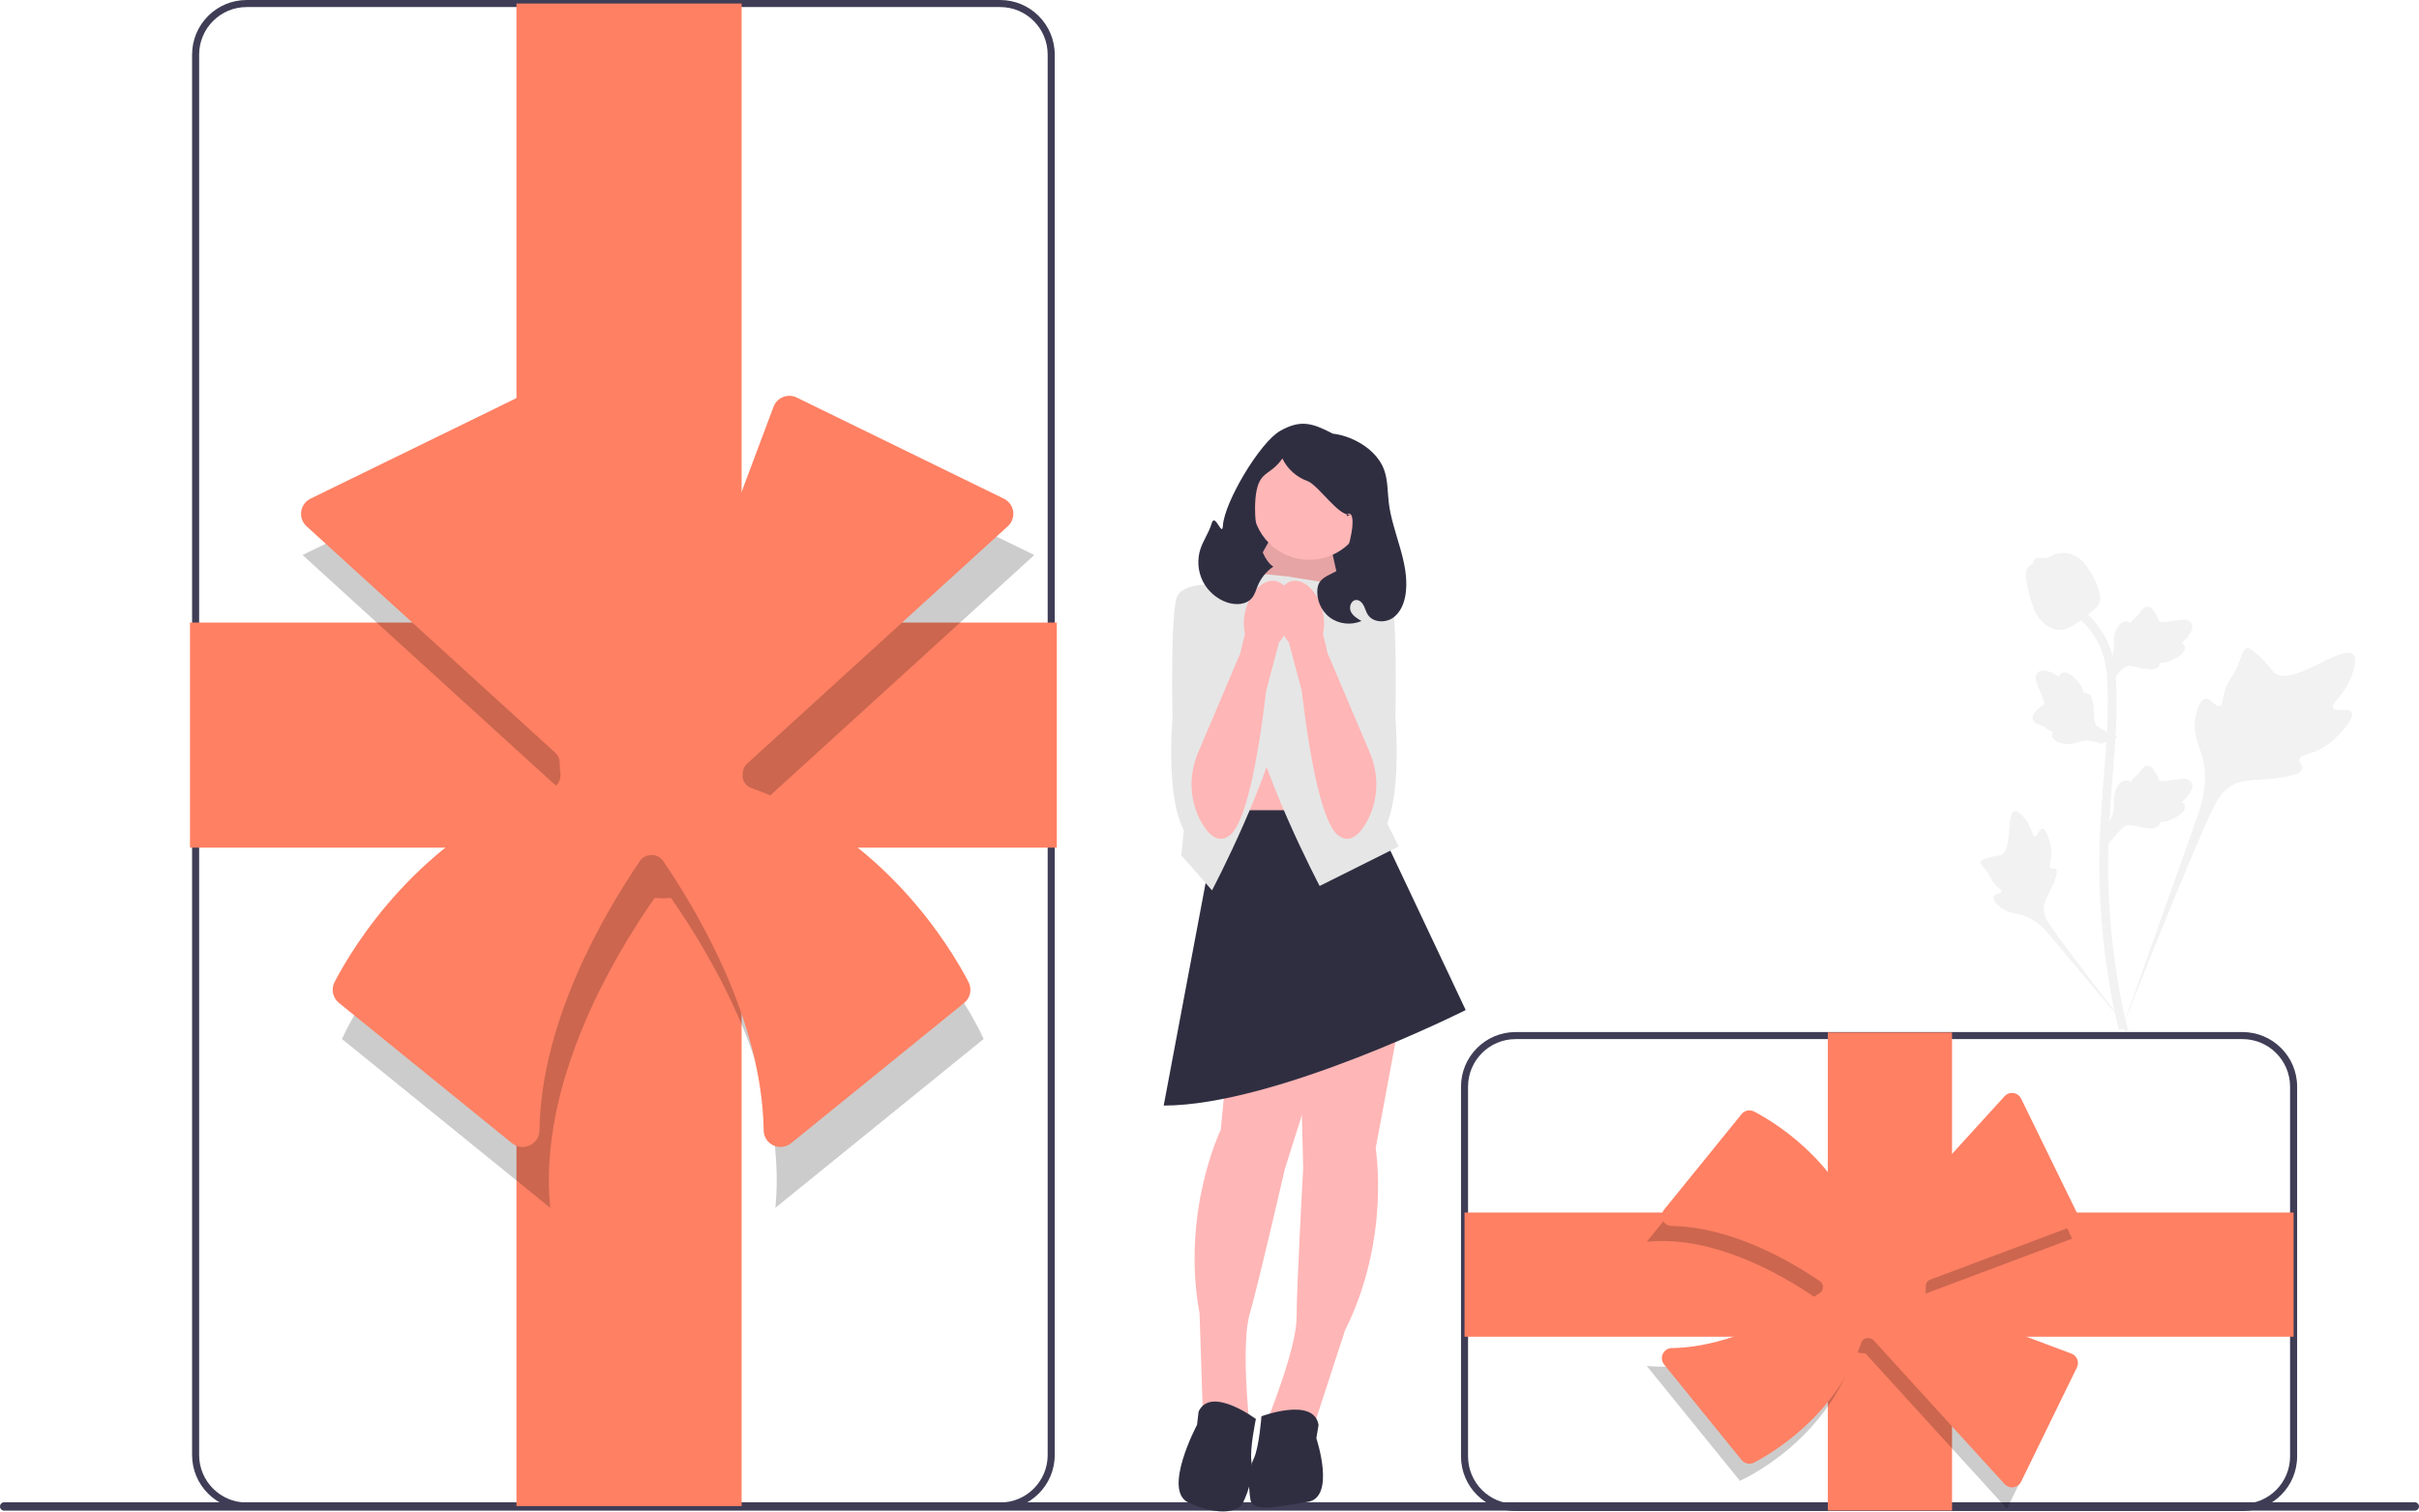
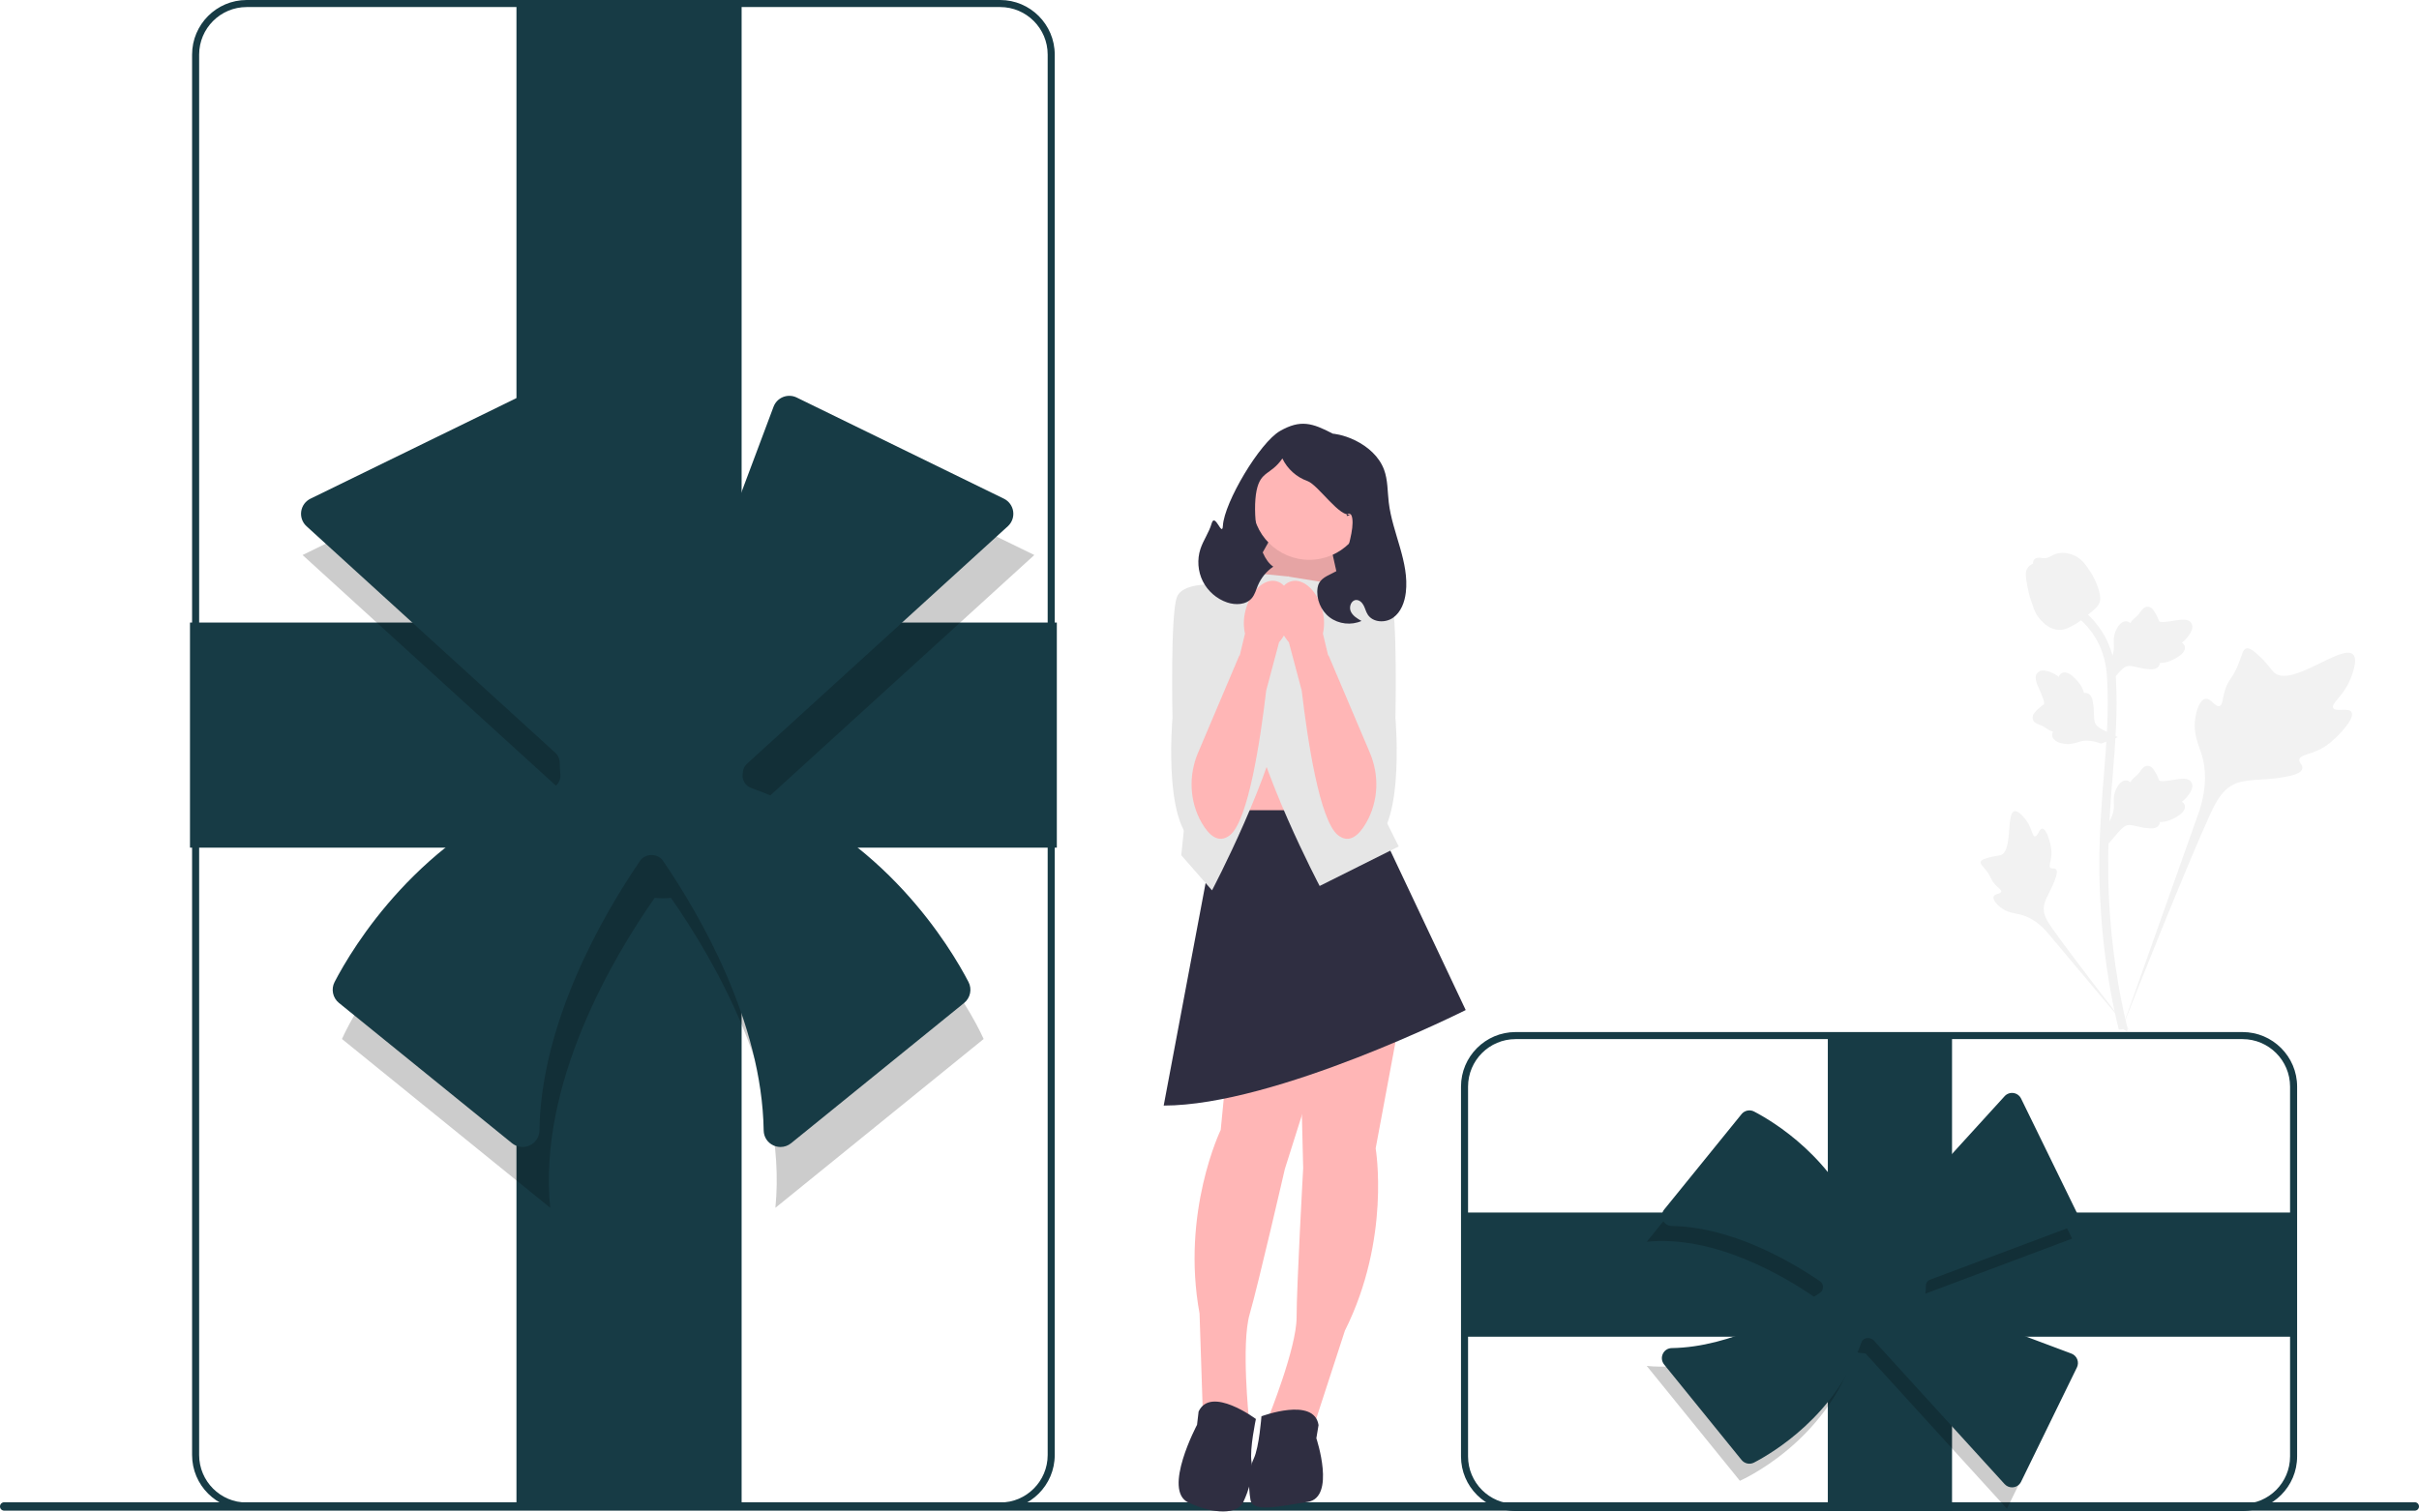
<svg xmlns="http://www.w3.org/2000/svg" width="685.67" height="428.525" viewBox="0 0 685.67 428.525">
-   <path d="M0,427.11c0,.66,.53,1.19,1.19,1.19H684.48c.66,0,1.19-.53,1.19-1.19,0-.66-.53-1.19-1.19-1.19H1.19c-.66,0-1.19,.53-1.19,1.19Z" fill="#3f3d56" />
-   <path d="M283.497,428H69.917c-8.529,0-15.468-6.939-15.468-15.469V15.468c0-8.529,6.939-15.468,15.468-15.468h213.58c8.529,0,15.468,6.939,15.468,15.468V412.531c0,8.529-6.939,15.469-15.468,15.469ZM69.917,2c-7.426,0-13.468,6.042-13.468,13.468V412.531c0,7.427,6.042,13.469,13.468,13.469h213.58c7.426,0,13.468-6.042,13.468-13.469V15.468c0-7.426-6.042-13.468-13.468-13.468H69.917Z" fill="#3f3d56" />
+   <path d="M0,427.11c0,.66,.53,1.19,1.19,1.19H684.48c.66,0,1.19-.53,1.19-1.19,0-.66-.53-1.19-1.19-1.19H1.19c-.66,0-1.19,.53-1.19,1.19Z" fill="#173B45" />
+   <path d="M283.497,428H69.917c-8.529,0-15.468-6.939-15.468-15.469V15.468c0-8.529,6.939-15.468,15.468-15.468h213.58c8.529,0,15.468,6.939,15.468,15.468V412.531c0,8.529-6.939,15.469-15.468,15.469ZM69.917,2c-7.426,0-13.468,6.042-13.468,13.468V412.531c0,7.427,6.042,13.469,13.468,13.469h213.58c7.426,0,13.468-6.042,13.468-13.469V15.468c0-7.426-6.042-13.468-13.468-13.468H69.917Z" fill="#173B45" />
  <g>
    <path d="M666.534,201.907c-.844-1.424-4.497,.101-5.168-1.191-.669-1.287,2.724-3.249,4.663-7.73,.35-.808,2.553-5.9,.922-7.472-3.092-2.978-17.24,9.313-22.191,5.29-1.087-.883-1.846-2.645-5.134-5.506-1.308-1.138-2.099-1.652-2.865-1.461-1.086,.271-1.172,1.725-2.337,4.584-1.747,4.287-2.78,4.028-3.798,7.449-.756,2.539-.583,4.016-1.472,4.303-1.258,.407-2.416-2.286-4.011-2.045-1.627,.246-2.611,3.382-2.922,5.73-.583,4.406,1.035,7.313,1.932,10.371,.975,3.322,1.553,8.375-.698,15.528l-22.277,62.766c4.918-12.879,19.158-48.185,25.142-61.305,1.727-3.787,3.635-7.629,7.551-9.145,3.77-1.46,8.949-.588,15.55-2.179,.771-.186,2.911-.73,3.18-1.988,.223-1.04-1.036-1.621-.842-2.595,.259-1.307,2.734-1.323,5.775-2.831,2.144-1.063,3.48-2.328,4.629-3.415,.346-.328,5.495-5.262,4.371-7.157h-0Z" fill="#f2f2f2" />
    <path d="M578.889,234.949c-.942,.004-1.248,2.236-2.076,2.193-.825-.043-.808-2.275-2.448-4.519-.296-.405-2.159-2.955-3.401-2.608-2.354,.658-.404,11.148-3.806,12.418-.747,.279-1.831,.143-4.184,.931-.936,.314-1.417,.554-1.544,.985-.18,.611,.508,1.073,1.575,2.47,1.6,2.094,1.175,2.527,2.56,4.013,1.028,1.104,1.803,1.445,1.687,1.964-.163,.735-1.819,.526-2.161,1.379-.349,.87,.907,2.257,1.969,3.087,1.994,1.558,3.888,1.602,5.647,2.044,1.912,.48,4.559,1.654,7.42,4.823l24.378,29.044c-4.902-6.13-18.122-23.306-22.835-30.029-1.36-1.941-2.696-3.985-2.31-6.345,.371-2.272,2.293-4.562,3.417-8.261,.131-.432,.481-1.639-.058-2.134-.446-.409-1.094,.041-1.517-.335-.567-.504,.14-1.724,.277-3.651,.097-1.359-.138-2.38-.341-3.258-.061-.265-.997-4.215-2.251-4.21v0h-0Z" fill="#f2f2f2" />
    <path d="M597.688,239.17l-.568-5.068,.259-.384c1.2-1.777,1.812-3.512,1.82-5.159,.001-.262-.011-.524-.023-.79-.049-1.057-.11-2.371,.575-3.903,.384-.854,1.463-2.831,3.086-2.587,.437,.061,.767,.262,1.018,.497,.037-.059,.075-.117,.115-.181,.505-.771,.905-1.101,1.291-1.419,.296-.245,.602-.497,1.082-1.094,.21-.262,.374-.492,.513-.685,.42-.585,.968-1.282,1.935-1.27,1.033,.049,1.574,.903,1.932,1.468,.64,1.008,.93,1.735,1.122,2.217,.07,.176,.149,.374,.19,.436,.333,.489,3.038,.032,4.057-.135,2.289-.382,4.27-.712,5.087,.732,.585,1.033,.151,2.398-1.33,4.168-.461,.551-.952,.969-1.388,1.297,.361,.215,.684,.546,.815,1.065h0c.308,1.228-.748,2.459-3.137,3.663-.593,.301-1.392,.702-2.512,.896-.527,.091-1.002,.113-1.408,.125-.009,.235-.064,.489-.207,.751-.42,.771-1.293,1.138-2.61,1.05-1.449-.076-2.642-.352-3.694-.595-.919-.21-1.711-.389-2.332-.347-1.153,.093-2.041,1.016-3.083,2.212l-2.603,3.042h-0Z" fill="#f2f2f2" />
    <path d="M600.322,208.994l-4.758,1.835-.437-.153c-2.023-.71-3.857-.862-5.452-.451-.254,.065-.504,.143-.759,.223-1.01,.315-2.266,.708-3.922,.434-.924-.155-3.11-.697-3.285-2.329-.052-.438,.059-.809,.222-1.111-.066-.021-.133-.042-.204-.065-.874-.293-1.295-.597-1.7-.889-.312-.224-.633-.456-1.333-.769-.307-.137-.571-.237-.793-.322-.672-.258-1.486-.611-1.719-1.549-.215-1.011,.474-1.751,.93-2.241,.813-.875,1.442-1.34,1.86-1.648,.153-.112,.324-.239,.373-.294,.389-.446-.74-2.947-1.159-3.891-.95-2.118-1.772-3.95-.582-5.106,.851-.828,2.282-.754,4.369,.229,.65,.307,1.179,.675,1.607,1.013,.117-.404,.354-.8,.823-1.058h0c1.11-.61,2.569,.099,4.339,2.105,.442,.498,1.033,1.169,1.504,2.203,.221,.487,.363,.941,.478,1.331,.229-.051,.49-.063,.779,.009,.852,.21,1.429,.962,1.677,2.258,.294,1.421,.329,2.645,.362,3.724,.029,.942,.058,1.753,.255,2.344,.382,1.091,1.5,1.717,2.922,2.421l3.603,1.746-0,0h0Z" fill="#f2f2f2" />
    <path d="M597.688,194.063l-.568-5.068,.259-.384c1.2-1.777,1.812-3.512,1.82-5.159,.001-.262-.011-.524-.023-.79-.049-1.057-.11-2.371,.575-3.903,.384-.854,1.463-2.831,3.086-2.587,.437,.061,.767,.262,1.018,.497,.037-.059,.075-.117,.115-.181,.505-.771,.905-1.101,1.291-1.419,.296-.245,.602-.497,1.082-1.094,.21-.262,.374-.492,.513-.685,.42-.585,.968-1.282,1.935-1.27,1.033,.049,1.574,.903,1.932,1.468,.64,1.008,.93,1.735,1.122,2.217,.07,.176,.149,.374,.19,.436,.333,.489,3.038,.032,4.057-.135,2.289-.382,4.27-.712,5.087,.732,.585,1.033,.151,2.398-1.33,4.168-.461,.551-.952,.969-1.388,1.297,.361,.215,.684,.546,.815,1.065h0c.308,1.228-.748,2.459-3.137,3.663-.593,.301-1.392,.702-2.512,.896-.527,.091-1.002,.113-1.408,.125-.009,.235-.064,.489-.207,.751-.42,.771-1.293,1.138-2.61,1.05-1.449-.076-2.642-.352-3.694-.595-.919-.21-1.711-.389-2.332-.347-1.153,.093-2.041,1.016-3.083,2.212l-2.603,3.042h-0Z" fill="#f2f2f2" />
    <path d="M602.874,292.44l-1.062-.666-.257-1.226,.257,1.226-1.238,.142c-.02-.115-.087-.379-.188-.793-.554-2.266-2.244-9.162-3.654-20.023-.984-7.581-1.541-15.376-1.656-23.17-.115-7.807,.255-13.717,.551-18.467,.224-3.583,.496-6.994,.762-10.317,.71-8.878,1.379-17.265,.881-26.55-.11-2.073-.341-6.387-2.862-10.978-1.462-2.663-3.476-5.027-5.987-7.023l1.561-1.963c2.771,2.207,5,4.826,6.623,7.782,2.795,5.09,3.047,9.791,3.168,12.05,.507,9.449-.17,17.916-.887,26.88-.264,3.311-.536,6.708-.759,10.276-.294,4.706-.66,10.565-.546,18.271,.113,7.701,.663,15.4,1.633,22.886,1.392,10.724,3.058,17.517,3.605,19.749,.291,1.192,.352,1.441,.054,1.914v-0Z" fill="#f2f2f2" />
    <path d="M583.825,178.577c-.103,0-.207-.002-.312-.01-2.134-.115-4.11-1.392-5.875-3.796-.827-1.131-1.251-2.42-2.095-4.992-.131-.396-.767-2.408-1.154-5.176-.253-1.808-.222-2.565,.137-3.233,.398-.744,1.041-1.263,1.766-1.613-.032-.24-.006-.487,.098-.739,.427-1.045,1.562-.908,2.177-.842,.311,.039,.699,.091,1.117,.069,.658-.032,1.012-.228,1.548-.521,.513-.281,1.15-.631,2.096-.825,1.865-.389,3.427,.14,3.942,.313,2.71,.903,4.046,3.01,5.593,5.45,.308,.489,1.367,2.271,2.065,4.713,.504,1.762,.433,2.545,.281,3.128-.308,1.197-1.036,1.882-2.885,3.394-1.931,1.583-2.9,2.376-3.732,2.858-1.937,1.118-3.153,1.821-4.768,1.821v0h-0Z" fill="#f2f2f2" />
  </g>
-   <rect x="53.853" y="176.506" width="245.708" height="63.82" fill="#ff8063" />
-   <rect x="146.392" y="1" width="63.82" height="426" fill="#ff8063" />
+   <rect x="53.853" y="176.506" width="245.708" height="63.82" fill="#173B45" />
+   <rect x="146.392" y="1" width="63.82" height="426" fill="#173B45" />
  <path d="M212.571,235.521c.452-1.758,.721-3.585,.787-5.468l79.82-72.694-68.607-33.506-30.237,80.632c-2.067-.54-4.224-.857-6.46-.857-1.187,0-2.346,.109-3.49,.266l-30.016-80.041-68.607,33.506,76.683,69.837c-.049,.649-.099,1.299-.099,1.961,0,2.201,.308,4.326,.832,6.364-47.005,14.69-66.248,59.052-66.248,59.052l59.034,47.865c-3.521-35.209,17.981-71.255,29.605-87.869,.761,.068,1.527,.116,2.306,.116s1.545-.048,2.306-.116c11.624,16.615,33.125,52.66,29.605,87.869l59.034-47.865s-19.243-44.362-66.248-59.052l-0-0Z" isolation="isolate" opacity=".2" />
-   <path d="M221.239,325.19c-.688,0-1.382-.149-2.038-.456-1.657-.773-2.704-2.386-2.733-4.208-.484-30.867-18.084-61.162-28.533-76.473-.698-1.022-1.903-1.633-3.224-1.633h-.006c-1.37,0-2.575,.61-3.272,1.633-10.448,15.311-28.049,45.605-28.533,76.473-.029,1.821-1.076,3.435-2.733,4.208-1.674,.784-3.604,.547-5.038-.614l-49.067-39.785c-1.751-1.421-2.266-3.909-1.222-5.918,4.96-9.552,24.055-41.745,61.53-54.983,1.672-.591,2.688-2.256,2.469-4.05-.122-1.002-.183-2.008-.183-2.99,.002-1.172-.445-2.236-1.229-2.949l-70.542-64.244c-1.17-1.065-1.734-2.637-1.511-4.203,.224-1.566,1.207-2.917,2.629-3.611l58.733-28.683c1.205-.589,2.61-.641,3.858-.146,1.247,.496,2.231,1.501,2.703,2.757l27.232,72.62c.562,1.499,2.003,2.478,3.64,2.437,1.234-.028,2.485,.043,3.733,.205,1.761,.235,3.422-.758,4.039-2.404l27.322-72.857c.471-1.256,1.456-2.261,2.703-2.757,1.247-.495,2.654-.442,3.858,.146l58.732,28.683c1.422,.694,2.406,2.045,2.629,3.612,.224,1.565-.341,3.137-1.511,4.202l-73.905,67.308c-.689,.627-1.118,1.483-1.208,2.41-.02,.2-.041,.4-.064,.6h0c-.203,1.686,.845,3.331,2.49,3.912,37.483,13.235,56.582,45.435,61.542,54.987,1.043,2.009,.529,4.497-1.222,5.918l-49.068,39.785c-.872,.707-1.929,1.07-3,1.07h0Z" fill="#ff8063" />
-   <path d="M635.656,428.392h-206.063c-8.529,0-15.469-6.939-15.469-15.469v-104.846c0-8.529,6.939-15.469,15.469-15.469h206.063c8.529,0,15.468,6.939,15.468,15.469v104.846c0,8.529-6.939,15.469-15.468,15.469Zm-206.063-133.783c-7.427,0-13.469,6.042-13.469,13.469v104.846c0,7.427,6.042,13.469,13.469,13.469h206.063c7.426,0,13.468-6.042,13.468-13.469v-104.846c0-7.427-6.042-13.469-13.468-13.469h-206.063Z" fill="#3f3d56" />
-   <rect x="518.102" y="292.728" width="35.206" height="135.543" fill="#ff8063" />
-   <rect x="415.124" y="343.777" width="235" height="35.206" fill="#ff8063" />
+   <path d="M221.239,325.19c-.688,0-1.382-.149-2.038-.456-1.657-.773-2.704-2.386-2.733-4.208-.484-30.867-18.084-61.162-28.533-76.473-.698-1.022-1.903-1.633-3.224-1.633h-.006c-1.37,0-2.575,.61-3.272,1.633-10.448,15.311-28.049,45.605-28.533,76.473-.029,1.821-1.076,3.435-2.733,4.208-1.674,.784-3.604,.547-5.038-.614l-49.067-39.785c-1.751-1.421-2.266-3.909-1.222-5.918,4.96-9.552,24.055-41.745,61.53-54.983,1.672-.591,2.688-2.256,2.469-4.05-.122-1.002-.183-2.008-.183-2.99,.002-1.172-.445-2.236-1.229-2.949l-70.542-64.244c-1.17-1.065-1.734-2.637-1.511-4.203,.224-1.566,1.207-2.917,2.629-3.611l58.733-28.683c1.205-.589,2.61-.641,3.858-.146,1.247,.496,2.231,1.501,2.703,2.757l27.232,72.62c.562,1.499,2.003,2.478,3.64,2.437,1.234-.028,2.485,.043,3.733,.205,1.761,.235,3.422-.758,4.039-2.404l27.322-72.857c.471-1.256,1.456-2.261,2.703-2.757,1.247-.495,2.654-.442,3.858,.146l58.732,28.683c1.422,.694,2.406,2.045,2.629,3.612,.224,1.565-.341,3.137-1.511,4.202l-73.905,67.308c-.689,.627-1.118,1.483-1.208,2.41-.02,.2-.041,.4-.064,.6h0c-.203,1.686,.845,3.331,2.49,3.912,37.483,13.235,56.582,45.435,61.542,54.987,1.043,2.009,.529,4.497-1.222,5.918l-49.068,39.785c-.872,.707-1.929,1.07-3,1.07h0Z" fill="#173B45" />
+   <path d="M635.656,428.392h-206.063c-8.529,0-15.469-6.939-15.469-15.469v-104.846c0-8.529,6.939-15.469,15.469-15.469h206.063c8.529,0,15.468,6.939,15.468,15.469v104.846c0,8.529-6.939,15.469-15.468,15.469Zm-206.063-133.783c-7.427,0-13.469,6.042-13.469,13.469v104.846c0,7.427,6.042,13.469,13.469,13.469h206.063c7.426,0,13.468-6.042,13.468-13.469v-104.846c0-7.427-6.042-13.469-13.468-13.469h-206.063Z" fill="#173B45" />
+   <rect x="518.102" y="292.728" width="35.206" height="135.543" fill="#173B45" />
+   <rect x="415.124" y="343.777" width="235" height="35.206" fill="#173B45" />
  <path d="M525.752,383.284c.97,.249,1.978,.398,3.016,.434l40.101,44.032,18.483-37.846-44.48-16.68c.298-1.14,.473-2.33,.473-3.563,0-.655-.06-1.294-.147-1.925l44.154-16.558-18.483-37.846-38.525,42.302c-.358-.027-.717-.055-1.082-.055-1.214,0-2.386,.17-3.51,.459-8.104-25.93-32.576-36.545-32.576-36.545l-26.404,32.566c19.423-1.942,39.307,9.919,48.472,16.331-.038,.42-.064,.842-.064,1.272s.027,.852,.064,1.272c-9.165,6.412-29.05,18.273-48.472,16.331l26.404,32.566s24.472-10.615,32.576-36.545l-0-0Z" isolation="isolate" opacity=".2" />
-   <path d="M570.315,421.696c-.797,0-1.564-.334-2.109-.933l-37.132-40.772c-.306-.336-.752-.549-1.255-.6l-.16-.017c-.907-.101-1.734,.39-2.019,1.195-7.329,20.779-25.172,31.354-30.466,34.101-1.193,.621-2.674,.309-3.523-.741l-21.949-27.071c-.696-.857-.836-2.014-.368-3.018,.462-.989,1.424-1.613,2.51-1.63,16.969-.262,33.642-9.947,42.07-15.697,.507-.347,.81-.944,.809-1.599,.001-.684-.301-1.281-.809-1.627-8.427-5.75-25.098-15.436-42.07-15.697-1.086-.017-2.047-.642-2.509-1.631-.469-1.004-.328-2.16,.368-3.018l21.95-27.071c.85-1.047,2.332-1.359,3.522-.742,5.293,2.747,23.133,13.321,30.463,34.094,.284,.805,1.096,1.307,1.913,1.208,.889-.112,1.775-.138,2.631-.074l36.026-39.559c.638-.7,1.579-1.039,2.515-.903,.938,.135,1.745,.723,2.16,1.573l15.825,32.402c.353,.722,.384,1.563,.087,2.31-.297,.745-.898,1.334-1.65,1.615l-40.062,15.023c-.737,.276-1.218,.997-1.198,1.792l.003,.29c0,.623-.043,1.257-.129,1.884-.11,.807,.393,1.609,1.196,1.911l40.19,15.071c.751,.282,1.353,.871,1.65,1.617,.296,.746,.265,1.587-.087,2.309l-15.825,32.402c-.415,.851-1.223,1.438-2.16,1.572-.135,.02-.271,.029-.406,.029Z" fill="#ff8063" />
+   <path d="M570.315,421.696c-.797,0-1.564-.334-2.109-.933l-37.132-40.772c-.306-.336-.752-.549-1.255-.6l-.16-.017c-.907-.101-1.734,.39-2.019,1.195-7.329,20.779-25.172,31.354-30.466,34.101-1.193,.621-2.674,.309-3.523-.741l-21.949-27.071c-.696-.857-.836-2.014-.368-3.018,.462-.989,1.424-1.613,2.51-1.63,16.969-.262,33.642-9.947,42.07-15.697,.507-.347,.81-.944,.809-1.599,.001-.684-.301-1.281-.809-1.627-8.427-5.75-25.098-15.436-42.07-15.697-1.086-.017-2.047-.642-2.509-1.631-.469-1.004-.328-2.16,.368-3.018l21.95-27.071c.85-1.047,2.332-1.359,3.522-.742,5.293,2.747,23.133,13.321,30.463,34.094,.284,.805,1.096,1.307,1.913,1.208,.889-.112,1.775-.138,2.631-.074l36.026-39.559c.638-.7,1.579-1.039,2.515-.903,.938,.135,1.745,.723,2.16,1.573l15.825,32.402c.353,.722,.384,1.563,.087,2.31-.297,.745-.898,1.334-1.65,1.615l-40.062,15.023c-.737,.276-1.218,.997-1.198,1.792l.003,.29c0,.623-.043,1.257-.129,1.884-.11,.807,.393,1.609,1.196,1.911l40.19,15.071c.751,.282,1.353,.871,1.65,1.617,.296,.746,.265,1.587-.087,2.309l-15.825,32.402c-.415,.851-1.223,1.438-2.16,1.572-.135,.02-.271,.029-.406,.029Z" fill="#173B45" />
  <g>
    <path d="M383.69,171.688h-32.227v-10.611c0-17.786,14.44-32.226,32.226-32.226h0v42.838h0v0Z" fill="#2f2e41" />
    <polygon points="376.547 151.88 382.088 176.802 349.619 171.41 362.85 147.84 376.547 151.88" fill="#ffb6b6" />
    <polygon points="376.547 151.88 382.088 176.802 349.619 171.41 362.85 147.84 376.547 151.88" isolation="isolate" opacity=".1" />
    <rect x="345.417" y="205.118" width="31.13" height="46.072" fill="#ffb6b6" />
    <path d="M396.781,288.857l-6.848,36.733s4.358,25.526-8.716,51.675l-8.716,26.771-13.074-1.868s8.094-19.923,8.094-28.639,1.868-42.336,1.868-42.336l-.934-38.363,28.328-3.973v-0Z" fill="#ffb6b6" />
    <path d="M357.558,401.546s14.942-5.603,16.187,2.49l-.623,3.736s5.603,16.81-2.49,18.055-15.565,3.113-16.187-.623-.613-8.399,.939-11.67,2.174-11.988,2.174-11.988Z" fill="#2f2e41" />
    <path d="M349.651,283.159l-3.637,37.188s-11.285,23.307-5.999,52.06l.927,28.139,13.078,1.842s-2.234-21.388,.19-29.76c2.424-8.372,9.98-41.185,9.98-41.185l11.566-36.59-26.105-11.695v-0Z" fill="#ffb6b6" />
    <path d="M355.987,402.31s-12.794-9.538-16.241-2.11l-.441,3.761s-9.88,18.591-2.452,22.038,13.908,3.316,15.544-.099,2.924-7.897,2.344-11.471,1.246-12.12,1.246-12.12l0,0Z" fill="#2f2e41" />
    <path d="M388.687,229.711l26.771,56.656s-53.854,27.083-85.606,27.083l15.766-83.738h43.069l-0,0Z" fill="#2f2e41" />
    <path d="M364.718,163.405l15.565,2.49-1.245,39.223,17.433,34.865-22.413,11.207s-17.433-32.997-20.545-53.543-1.245-35.488-1.245-35.488l12.452,1.245-0,0Z" fill="#e6e6e6" />
    <path d="M352.888,164.65l-15.565,2.49,1.245,39.223-3.736,36.11,8.716,9.961s17.433-32.997,20.545-53.543,1.245-35.488,1.245-35.488l-12.452,1.245,0,0Z" fill="#e6e6e6" />
    <path d="M376.858,166.829l3.424-.934s12.14-1.556,14.008,3.424c1.868,4.981,1.245,34.242,1.245,34.242,0,0,3.213,35.914-9.289,36.323s-10.011-29.475-10.011-29.475l.623-43.581Z" fill="#e6e6e6" />
    <circle cx="371.114" cy="142.606" r="16.113" fill="#ffb6b6" />
    <path d="M366.073,164.782c3.457-.877,7.376,2.815,8.754,8.248,.581,2.163,.635,4.433,.158,6.621l1.485,6.176,.109-.006,11.716,27.611c2.724,6.42,2.436,13.79-1.038,19.837-2.067,3.597-4.78,6.015-7.966,3.547-5.286-4.096-8.739-27.549-10.316-41.021l-3.645-13.694c-1.463-1.696-2.499-3.718-3.02-5.897-1.379-5.431,.306-10.545,3.762-11.422h-0Z" fill="#ffb6b6" />
    <path d="M351.021,166.829l-3.424-.934s-12.14-1.556-14.008,3.424-1.245,34.242-1.245,34.242c0,0-3.213,35.914,9.289,36.323,12.502,.409,10.011-29.475,10.011-29.475l-.623-43.581Z" fill="#e6e6e6" />
    <path d="M361.806,164.782c-3.457-.877-7.376,2.815-8.754,8.248-.581,2.163-.635,4.433-.158,6.621l-1.485,6.176-.109-.006-11.716,27.611c-2.724,6.42-2.436,13.79,1.038,19.837,2.067,3.597,4.78,6.015,7.966,3.547,5.286-4.096,8.739-27.549,10.316-41.021l3.645-13.694c1.463-1.696,2.499-3.718,3.02-5.897,1.379-5.431-.306-10.545-3.762-11.422h0Z" fill="#ffb6b6" />
    <path d="M340.265,155.642c.82-2.492,2.438-4.674,3.162-7.196,.961-3.348,3.008,4.079,3.207,.602,.379-6.61,10.468-23.613,16.227-26.878,5.759-3.266,9.067-2.281,14.934,.786,0,0,2.848,.181,6.394,1.932s6.737,4.554,8.117,8.26c1.093,2.938,.972,6.164,1.337,9.277,1.018,8.673,5.879,16.921,4.836,25.59-.326,2.705-1.354,5.502-3.565,7.093-2.212,1.591-5.785,1.418-7.24-.885-.497-.786-.707-1.718-1.133-2.545-.426-.826-1.195-1.597-2.124-1.571-1.397,.039-2.108,1.913-1.557,3.197s1.845,2.06,3.061,2.749c-2.894,1.302-6.485,.897-9.016-1.018-2.531-1.915-3.898-5.26-3.432-8.399,.656-4.424,7.102-3.508,7.861-7.916,.553-3.209,2.494-8.578,1.965-11.79-.529-3.213-3.068,.677-.393-1.179-2.943,1.419-9.238-8.287-12.318-9.374-3.081-1.087-5.693-3.441-7.094-6.392-3.268,4.737-6.142,3.45-7.312,9.085-1.17,5.634-.088,18.435,4.73,21.58-1.928,1.316-3.466,3.197-4.371,5.349-.513,1.219-.845,2.553-1.696,3.566-1.625,1.934-4.625,2.051-7.017,1.238-2.965-1.008-5.501-3.223-6.899-6.025s-1.642-6.16-.663-9.136l-0,0Z" fill="#2f2e41" />
  </g>
</svg>
